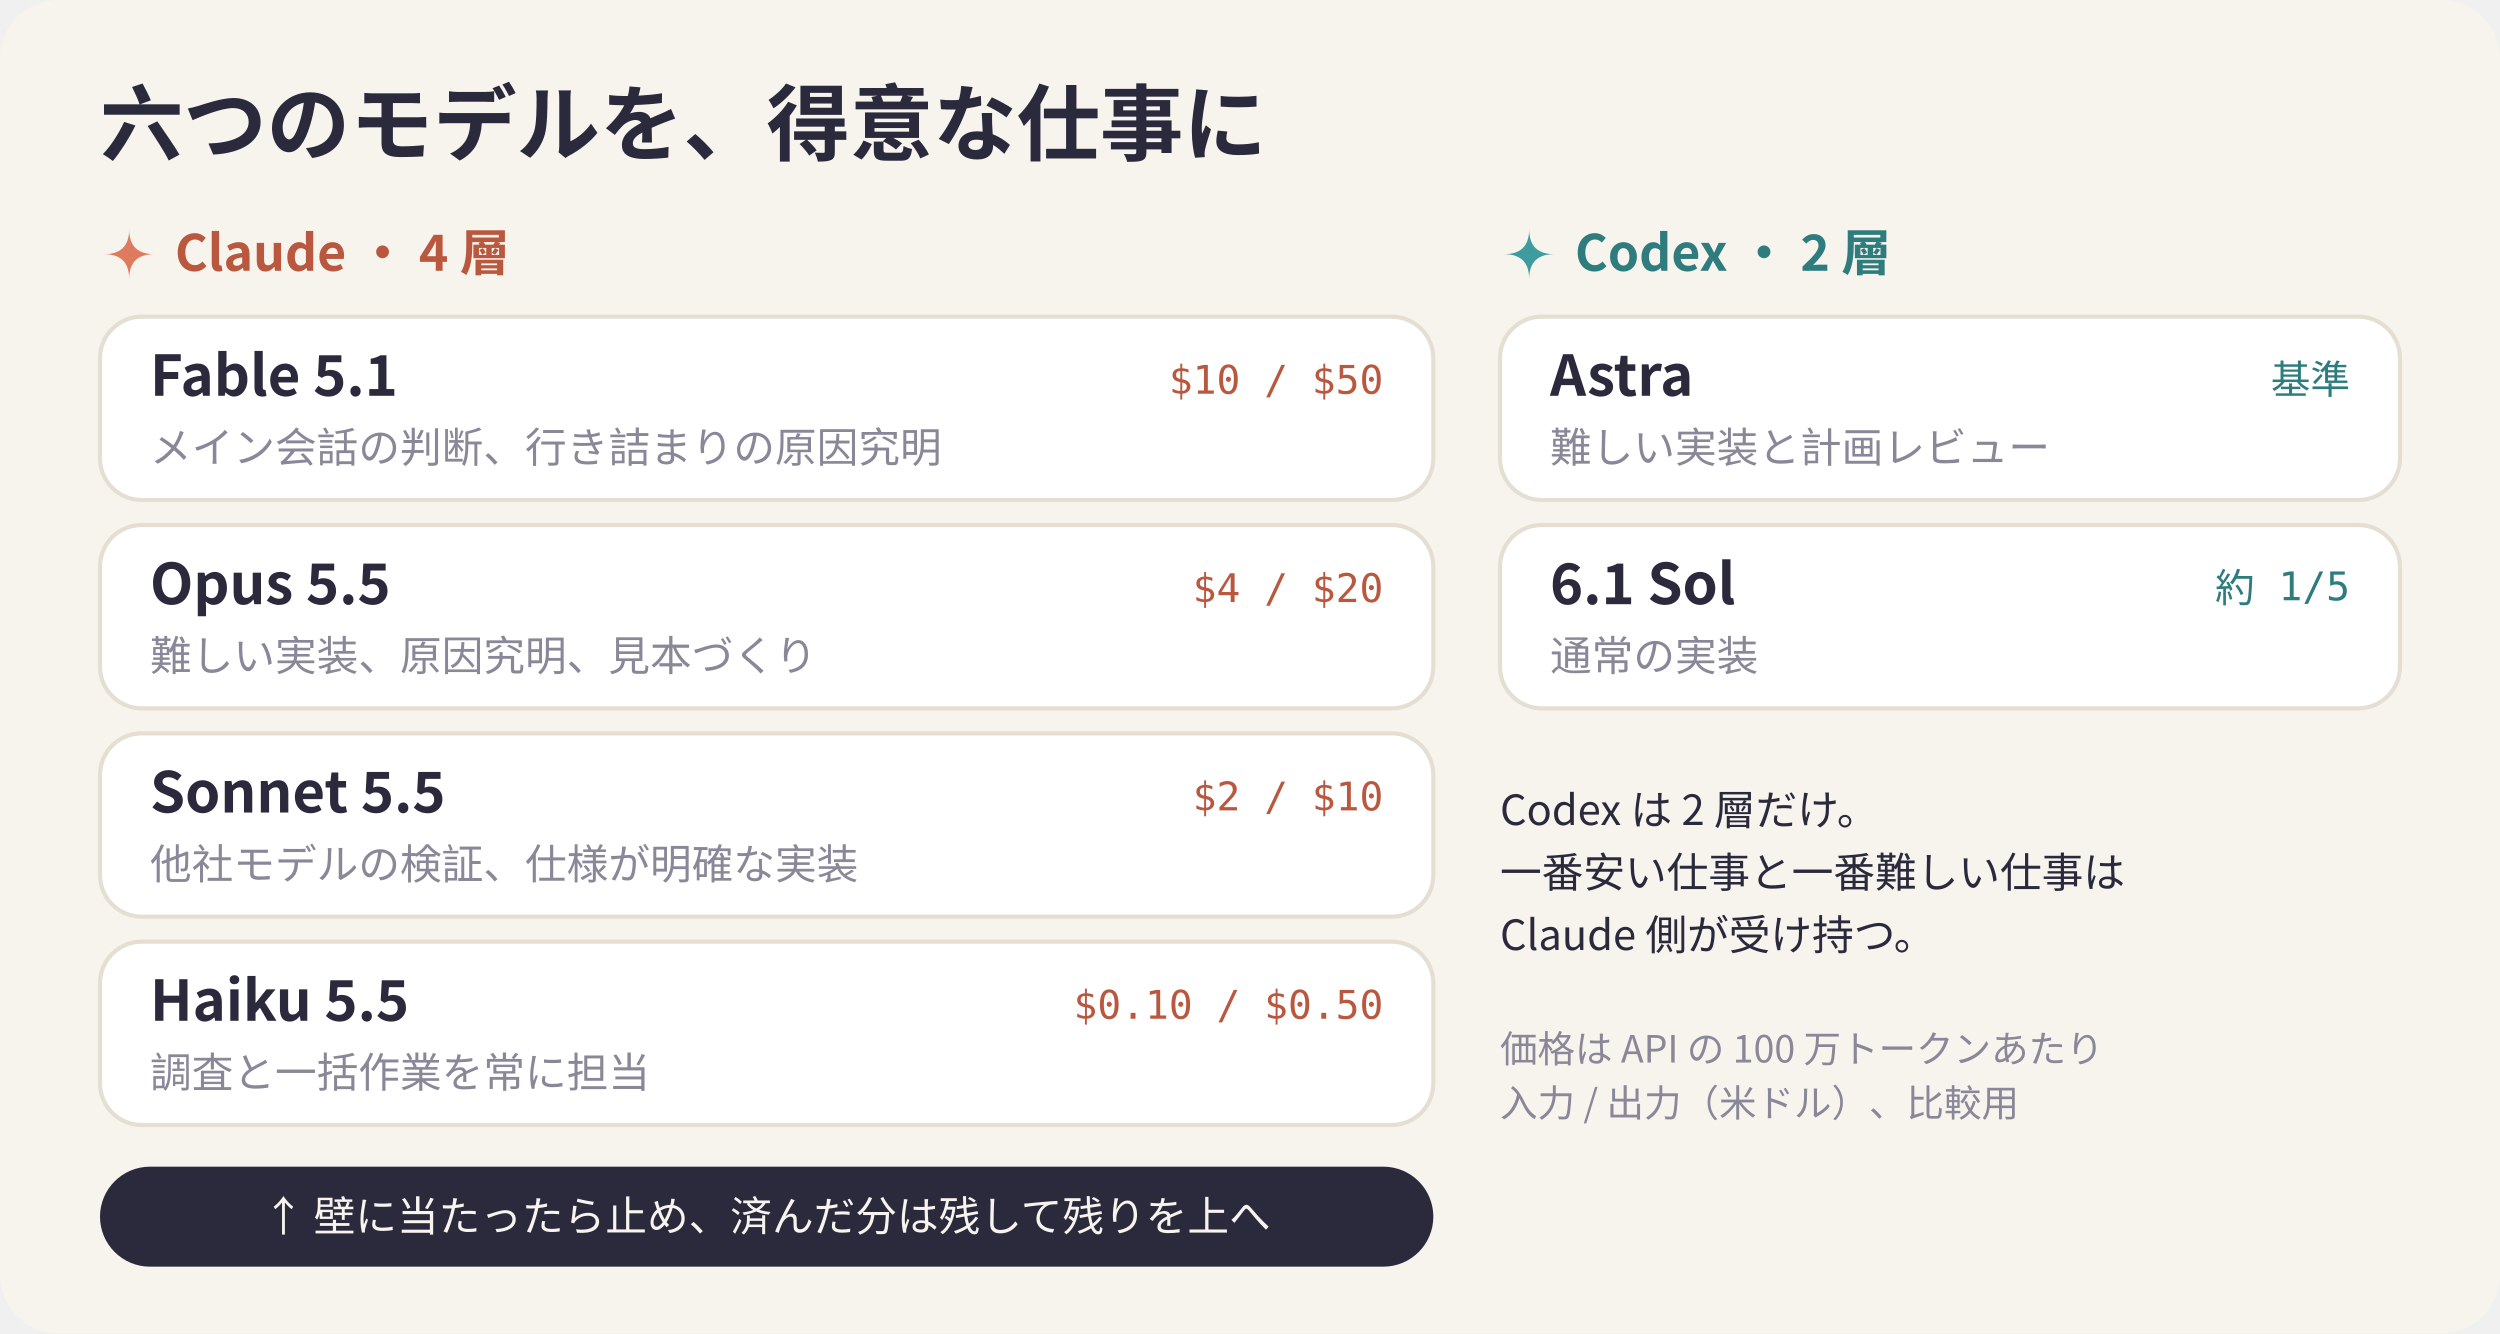
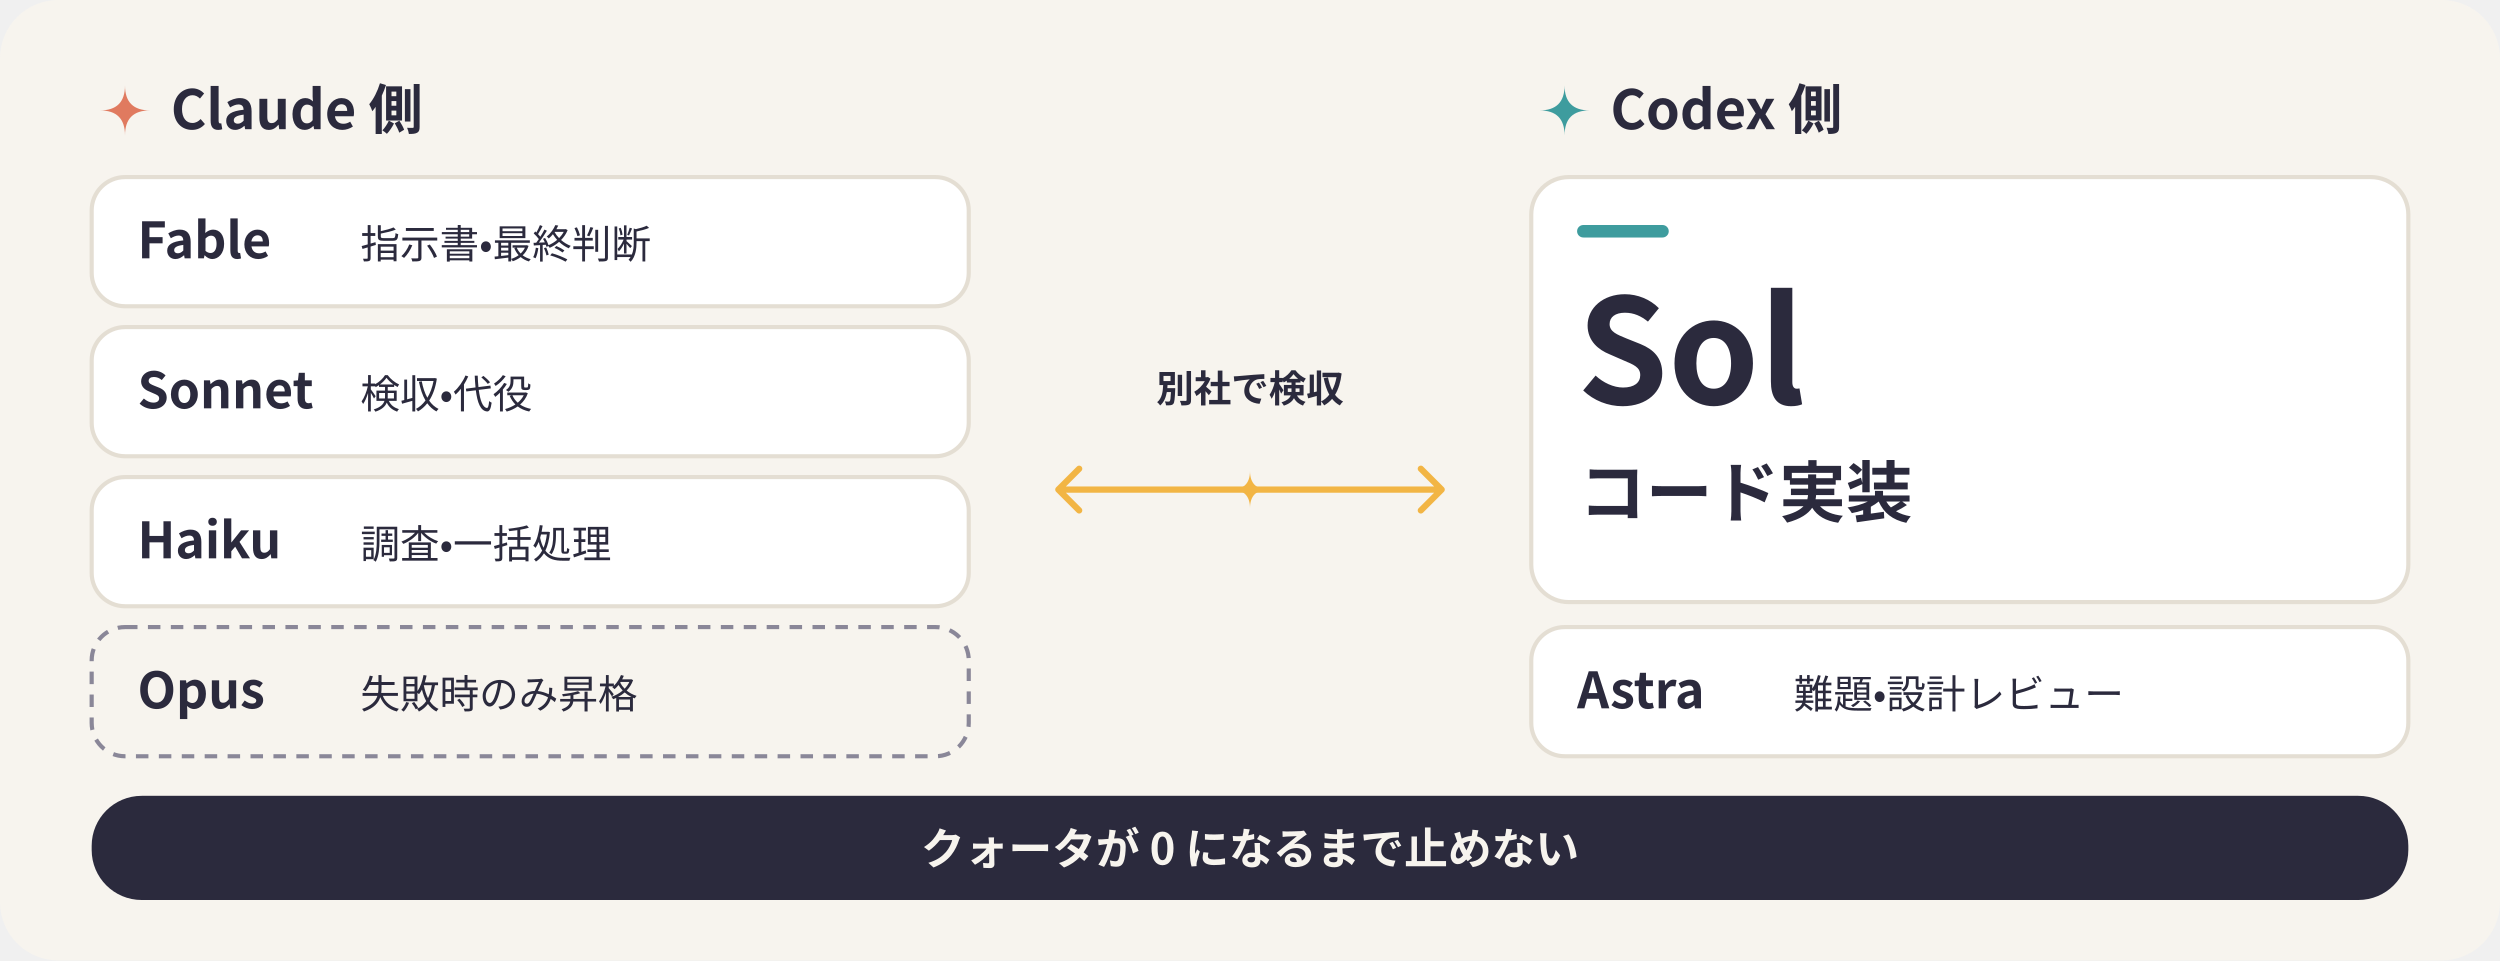
- <svg xmlns="http://www.w3.org/2000/svg" width="100%" viewBox="0 0 1200 640" role="img" aria-labelledby="t d">
-   <rect width="1200" height="640" rx="28" fill="#F7F4EE" />
-   <text x="48" y="74" font-family="-apple-system, BlinkMacSystemFont, 'Segoe UI', 'PingFang SC', 'Hiragino Sans', 'Noto Sans CJK SC', sans-serif" font-size="40" font-weight="800" fill="#2B2A3D">六つのモデルを、得意な仕事に</text>
-   <path d="M62,110 Q62,122 74,122 Q62,122 62,134 Q62,122 50,122 Q62,122 62,110 Z" fill="#E07A5F" />
-   <text x="84" y="130" font-family="-apple-system, BlinkMacSystemFont, 'Segoe UI', 'PingFang SC', 'Hiragino Sans', 'Noto Sans CJK SC', sans-serif" font-size="24" font-weight="700" fill="#B9583F">Claude · 4 層</text>
-   <rect x="48" y="152" width="640" height="88" rx="20" fill="#FFFFFF" stroke="#E4DED3" stroke-width="2" />
-   <text x="72" y="190" font-family="-apple-system, BlinkMacSystemFont, 'Segoe UI', 'PingFang SC', 'Hiragino Sans', 'Noto Sans CJK SC', sans-serif" font-size="27" font-weight="800" fill="#2B2A3D">Fable 5.1</text>
-   <text x="664" y="189" text-anchor="end" font-family="ui-monospace, SFMono-Regular, Menlo, Consolas, monospace" font-size="19" fill="#B9583F">$10 / $50</text>
-   <text x="72" y="222" font-family="-apple-system, BlinkMacSystemFont, 'Segoe UI', 'PingFang SC', 'Hiragino Sans', 'Noto Sans CJK SC', sans-serif" font-size="20" fill="#8A8798">メイン会話の判断、行き詰まりの原因究明</text>
-   <rect x="48" y="252" width="640" height="88" rx="20" fill="#FFFFFF" stroke="#E4DED3" stroke-width="2" />
-   <text x="72" y="290" font-family="-apple-system, BlinkMacSystemFont, 'Segoe UI', 'PingFang SC', 'Hiragino Sans', 'Noto Sans CJK SC', sans-serif" font-size="27" font-weight="800" fill="#2B2A3D">Opus 5.5</text>
-   <text x="664" y="289" text-anchor="end" font-family="ui-monospace, SFMono-Regular, Menlo, Consolas, monospace" font-size="19" fill="#B9583F">$4 / $20</text>
-   <text x="72" y="322" font-family="-apple-system, BlinkMacSystemFont, 'Segoe UI', 'PingFang SC', 'Hiragino Sans', 'Noto Sans CJK SC', sans-serif" font-size="20" fill="#8A8798">難しい実装、原因究明、見本づくり</text>
-   <rect x="48" y="352" width="640" height="88" rx="20" fill="#FFFFFF" stroke="#E4DED3" stroke-width="2" />
-   <text x="72" y="390" font-family="-apple-system, BlinkMacSystemFont, 'Segoe UI', 'PingFang SC', 'Hiragino Sans', 'Noto Sans CJK SC', sans-serif" font-size="27" font-weight="800" fill="#2B2A3D">Sonnet 5.5</text>
-   <text x="664" y="389" text-anchor="end" font-family="ui-monospace, SFMono-Regular, Menlo, Consolas, monospace" font-size="19" fill="#B9583F">$2 / $10</text>
-   <text x="72" y="422" font-family="-apple-system, BlinkMacSystemFont, 'Segoe UI', 'PingFang SC', 'Hiragino Sans', 'Noto Sans CJK SC', sans-serif" font-size="20" fill="#8A8798">他社モデルの検証、仕様が明確な実装</text>
-   <rect x="48" y="452" width="640" height="88" rx="20" fill="#FFFFFF" stroke="#E4DED3" stroke-width="2" />
-   <text x="72" y="490" font-family="-apple-system, BlinkMacSystemFont, 'Segoe UI', 'PingFang SC', 'Hiragino Sans', 'Noto Sans CJK SC', sans-serif" font-size="27" font-weight="800" fill="#2B2A3D">Haiku 5.5</text>
-   <text x="664" y="489" text-anchor="end" font-family="ui-monospace, SFMono-Regular, Menlo, Consolas, monospace" font-size="19" fill="#B9583F">$0.10 / $0.50</text>
-   <text x="72" y="522" font-family="-apple-system, BlinkMacSystemFont, 'Segoe UI', 'PingFang SC', 'Hiragino Sans', 'Noto Sans CJK SC', sans-serif" font-size="20" fill="#8A8798">調査と一括作業を常に担当</text>
-   <path d="M734,110 Q734,122 746,122 Q734,122 734,134 Q734,122 722,122 Q734,122 734,110 Z" fill="#3E9C9E" />
-   <text x="756" y="130" font-family="-apple-system, BlinkMacSystemFont, 'Segoe UI', 'PingFang SC', 'Hiragino Sans', 'Noto Sans CJK SC', sans-serif" font-size="24" font-weight="700" fill="#2E7C7E">Codex · 2 層</text>
-   <rect x="720" y="152" width="432" height="88" rx="20" fill="#FFFFFF" stroke="#E4DED3" stroke-width="2" />
-   <text x="744" y="190" font-family="-apple-system, BlinkMacSystemFont, 'Segoe UI', 'PingFang SC', 'Hiragino Sans', 'Noto Sans CJK SC', sans-serif" font-size="27" font-weight="800" fill="#2B2A3D">Astra</text>
-   <text x="1128" y="189" text-anchor="end" font-family="ui-monospace, SFMono-Regular, Menlo, Consolas, monospace" font-size="19" fill="#2E7C7E">基準</text>
-   <text x="744" y="222" font-family="-apple-system, BlinkMacSystemFont, 'Segoe UI', 'PingFang SC', 'Hiragino Sans', 'Noto Sans CJK SC', sans-serif" font-size="20" fill="#8A8798">難しい実装と計画レビュー</text>
-   <rect x="720" y="252" width="432" height="88" rx="20" fill="#FFFFFF" stroke="#E4DED3" stroke-width="2" />
-   <text x="744" y="290" font-family="-apple-system, BlinkMacSystemFont, 'Segoe UI', 'PingFang SC', 'Hiragino Sans', 'Noto Sans CJK SC', sans-serif" font-size="27" font-weight="800" fill="#2B2A3D">6.1 Sol</text>
-   <text x="1128" y="289" text-anchor="end" font-family="ui-monospace, SFMono-Regular, Menlo, Consolas, monospace" font-size="19" fill="#2E7C7E">約 1/5</text>
-   <text x="744" y="322" font-family="-apple-system, BlinkMacSystemFont, 'Segoe UI', 'PingFang SC', 'Hiragino Sans', 'Noto Sans CJK SC', sans-serif" font-size="20" fill="#8A8798">通常の実装</text>
-   <rect x="48" y="560" width="640" height="48" rx="24" fill="#2B2A3D" />
-   <text x="368" y="591" text-anchor="middle" font-family="-apple-system, BlinkMacSystemFont, 'Segoe UI', 'PingFang SC', 'Hiragino Sans', 'Noto Sans CJK SC', sans-serif" font-size="20" fill="#F7F4EE">↑ 壁に当たったら止め、済んだ分は残して残りを上へ</text>
-   <text x="720" y="396" font-family="-apple-system, BlinkMacSystemFont, 'Segoe UI', 'PingFang SC', 'Hiragino Sans', 'Noto Sans CJK SC', sans-serif" font-size="20" fill="#2B2A3D">Codex は 2 層だけ。</text>
-   <text x="720" y="426" font-family="-apple-system, BlinkMacSystemFont, 'Segoe UI', 'PingFang SC', 'Hiragino Sans', 'Noto Sans CJK SC', sans-serif" font-size="20" fill="#2B2A3D">一番安い仕事と一番難しい仕事は</text>
-   <text x="720" y="456" font-family="-apple-system, BlinkMacSystemFont, 'Segoe UI', 'PingFang SC', 'Hiragino Sans', 'Noto Sans CJK SC', sans-serif" font-size="20" fill="#2B2A3D">Claude 側が受け持つ。</text>
-   <text x="720" y="510" font-family="-apple-system, BlinkMacSystemFont, 'Segoe UI', 'PingFang SC', 'Hiragino Sans', 'Noto Sans CJK SC', sans-serif" font-size="18" fill="#8A8798">価格は API の 100 万トークンあたり</text>
-   <text x="720" y="536" font-family="-apple-system, BlinkMacSystemFont, 'Segoe UI', 'PingFang SC', 'Hiragino Sans', 'Noto Sans CJK SC', sans-serif" font-size="18" fill="#8A8798">入力 / 出力（米ドル）、比較用</text>
+ <svg xmlns="http://www.w3.org/2000/svg" xml:lang="ja" width="1200" height="461" viewBox="0 0 1200 461" role="img" aria-labelledby="title desc">
+   <rect id="base" x="0" y="0" width="1200" height="461" fill="#F7F4EE" rx="28" />
+   <rect id="claude" x="44" y="30" width="421" height="46" fill="#F7F4EE" rx="0" />
+   <path d="M60,41 Q60,53 72,53 Q60,53 60,65 Q60,53 48,53 Q60,53 60,41 Z" fill="#E07A5F" />
+   <text data-card="claude" x="82" y="62" font-size="26" font-weight="800" fill="#2B2A3D" text-anchor="start" font-family="-apple-system, BlinkMacSystemFont, 'Segoe UI', 'PingFang SC', 'Hiragino Sans', 'Noto Sans CJK SC', sans-serif">Claude 側</text>
+   <rect id="codex" x="735" y="30" width="421" height="46" fill="#F7F4EE" rx="0" />
+   <path d="M751,41 Q751,53 763,53 Q751,53 751,65 Q751,53 739,53 Q751,53 751,41 Z" fill="#3E9C9E" />
+   <text data-card="codex" x="773" y="62" font-size="26" font-weight="800" fill="#2B2A3D" text-anchor="start" font-family="-apple-system, BlinkMacSystemFont, 'Segoe UI', 'PingFang SC', 'Hiragino Sans', 'Noto Sans CJK SC', sans-serif">Codex 側</text>
+   <rect id="claude-0" x="44" y="85" width="421" height="62" fill="#FFFFFF" rx="16" stroke="#E4DED3" stroke-width="2" />
+   <text data-card="claude-0" x="66" y="124" font-size="24" font-weight="800" fill="#2B2A3D" text-anchor="start" font-family="-apple-system, BlinkMacSystemFont, 'Segoe UI', 'PingFang SC', 'Hiragino Sans', 'Noto Sans CJK SC', sans-serif">Fable</text>
+   <text data-card="claude-0" x="173" y="124" font-size="19" font-weight="500" fill="#2B2A3D" text-anchor="start" font-family="-apple-system, BlinkMacSystemFont, 'Segoe UI', 'PingFang SC', 'Hiragino Sans', 'Noto Sans CJK SC', sans-serif">指示書・最終判断</text>
+   <rect id="claude-1" x="44" y="157" width="421" height="62" fill="#FFFFFF" rx="16" stroke="#E4DED3" stroke-width="2" />
+   <text data-card="claude-1" x="66" y="196" font-size="24" font-weight="800" fill="#2B2A3D" text-anchor="start" font-family="-apple-system, BlinkMacSystemFont, 'Segoe UI', 'PingFang SC', 'Hiragino Sans', 'Noto Sans CJK SC', sans-serif">Sonnet</text>
+   <text data-card="claude-1" x="173" y="196" font-size="19" font-weight="500" fill="#2B2A3D" text-anchor="start" font-family="-apple-system, BlinkMacSystemFont, 'Segoe UI', 'PingFang SC', 'Hiragino Sans', 'Noto Sans CJK SC', sans-serif">検収・代役</text>
+   <rect id="claude-2" x="44" y="229" width="421" height="62" fill="#FFFFFF" rx="16" stroke="#E4DED3" stroke-width="2" />
+   <text data-card="claude-2" x="66" y="268" font-size="24" font-weight="800" fill="#2B2A3D" text-anchor="start" font-family="-apple-system, BlinkMacSystemFont, 'Segoe UI', 'PingFang SC', 'Hiragino Sans', 'Noto Sans CJK SC', sans-serif">Haiku</text>
+   <text data-card="claude-2" x="173" y="268" font-size="19" font-weight="500" fill="#2B2A3D" text-anchor="start" font-family="-apple-system, BlinkMacSystemFont, 'Segoe UI', 'PingFang SC', 'Hiragino Sans', 'Noto Sans CJK SC', sans-serif">調査・一括処理</text>
+   <rect id="claude-3" x="44" y="301" width="421" height="62" fill="#F7F4EE" rx="16" stroke="#8A8798" stroke-width="2" stroke-dasharray="6 5" />
+   <text data-card="claude-3" x="66" y="340" font-size="24" font-weight="800" fill="#2B2A3D" text-anchor="start" font-family="-apple-system, BlinkMacSystemFont, 'Segoe UI', 'PingFang SC', 'Hiragino Sans', 'Noto Sans CJK SC', sans-serif">Opus</text>
+   <text data-card="claude-3" x="173" y="340" font-size="19" font-weight="500" fill="#2B2A3D" text-anchor="start" font-family="-apple-system, BlinkMacSystemFont, 'Segoe UI', 'PingFang SC', 'Hiragino Sans', 'Noto Sans CJK SC', sans-serif">失敗時のみ昇格</text>
+   <rect id="sol" x="735" y="85" width="421" height="204" fill="#FFFFFF" rx="18" stroke="#E4DED3" stroke-width="2" />
+   <rect id="sol-accent" x="757" y="108" width="44" height="6" fill="#3E9C9E" rx="3" />
+   <text data-card="sol" x="757" y="194" font-size="70" font-weight="800" fill="#2B2A3D" text-anchor="start" font-family="-apple-system, BlinkMacSystemFont, 'Segoe UI', 'PingFang SC', 'Hiragino Sans', 'Noto Sans CJK SC', sans-serif">Sol</text>
+   <text data-card="sol" x="758" y="248" font-size="32" font-weight="750" fill="#2B2A3D" text-anchor="start" font-family="-apple-system, BlinkMacSystemFont, 'Segoe UI', 'PingFang SC', 'Hiragino Sans', 'Noto Sans CJK SC', sans-serif">コード実装</text>
+   <rect id="astra" x="735" y="301" width="421" height="62" fill="#FFFFFF" rx="16" stroke="#E4DED3" stroke-width="2" />
+   <text data-card="astra" x="757" y="340" font-size="24" font-weight="800" fill="#2B2A3D" text-anchor="start" font-family="-apple-system, BlinkMacSystemFont, 'Segoe UI', 'PingFang SC', 'Hiragino Sans', 'Noto Sans CJK SC', sans-serif">Astra</text>
+   <text data-card="astra" x="861" y="340" font-size="19" font-weight="500" fill="#2B2A3D" text-anchor="start" font-family="-apple-system, BlinkMacSystemFont, 'Segoe UI', 'PingFang SC', 'Hiragino Sans', 'Noto Sans CJK SC', sans-serif">難題・設計レビュー</text>
+   <rect id="verify" x="478" y="160" width="244" height="56" fill="#F7F4EE" rx="0" />
+   <text data-card="verify" x="600" y="193" font-size="18" font-weight="800" fill="#2B2A3D" text-anchor="middle" font-family="-apple-system, BlinkMacSystemFont, 'Segoe UI', 'PingFang SC', 'Hiragino Sans', 'Noto Sans CJK SC', sans-serif">別社で検収</text>
+   <path d="M508,235 H692 M518,225 L508,235 518,245 M682,225 L692,235 682,245" fill="none" stroke="#F2B544" stroke-width="3" stroke-linecap="round" stroke-linejoin="round" />
+   <path d="M600,226 Q600,235 609,235 Q600,235 600,244 Q600,235 591,235 Q600,235 600,226 Z" fill="#F2B544" />
+   <rect id="footer" x="44" y="382" width="1112" height="50" fill="#2B2A3D" rx="24" />
+   <text data-card="footer" x="600" y="415" font-size="21" font-weight="700" fill="#F7F4EE" text-anchor="middle" font-family="-apple-system, BlinkMacSystemFont, 'Segoe UI', 'PingFang SC', 'Hiragino Sans', 'Noto Sans CJK SC', sans-serif">クォータが 0 になるまで止めない</text>
</svg>
